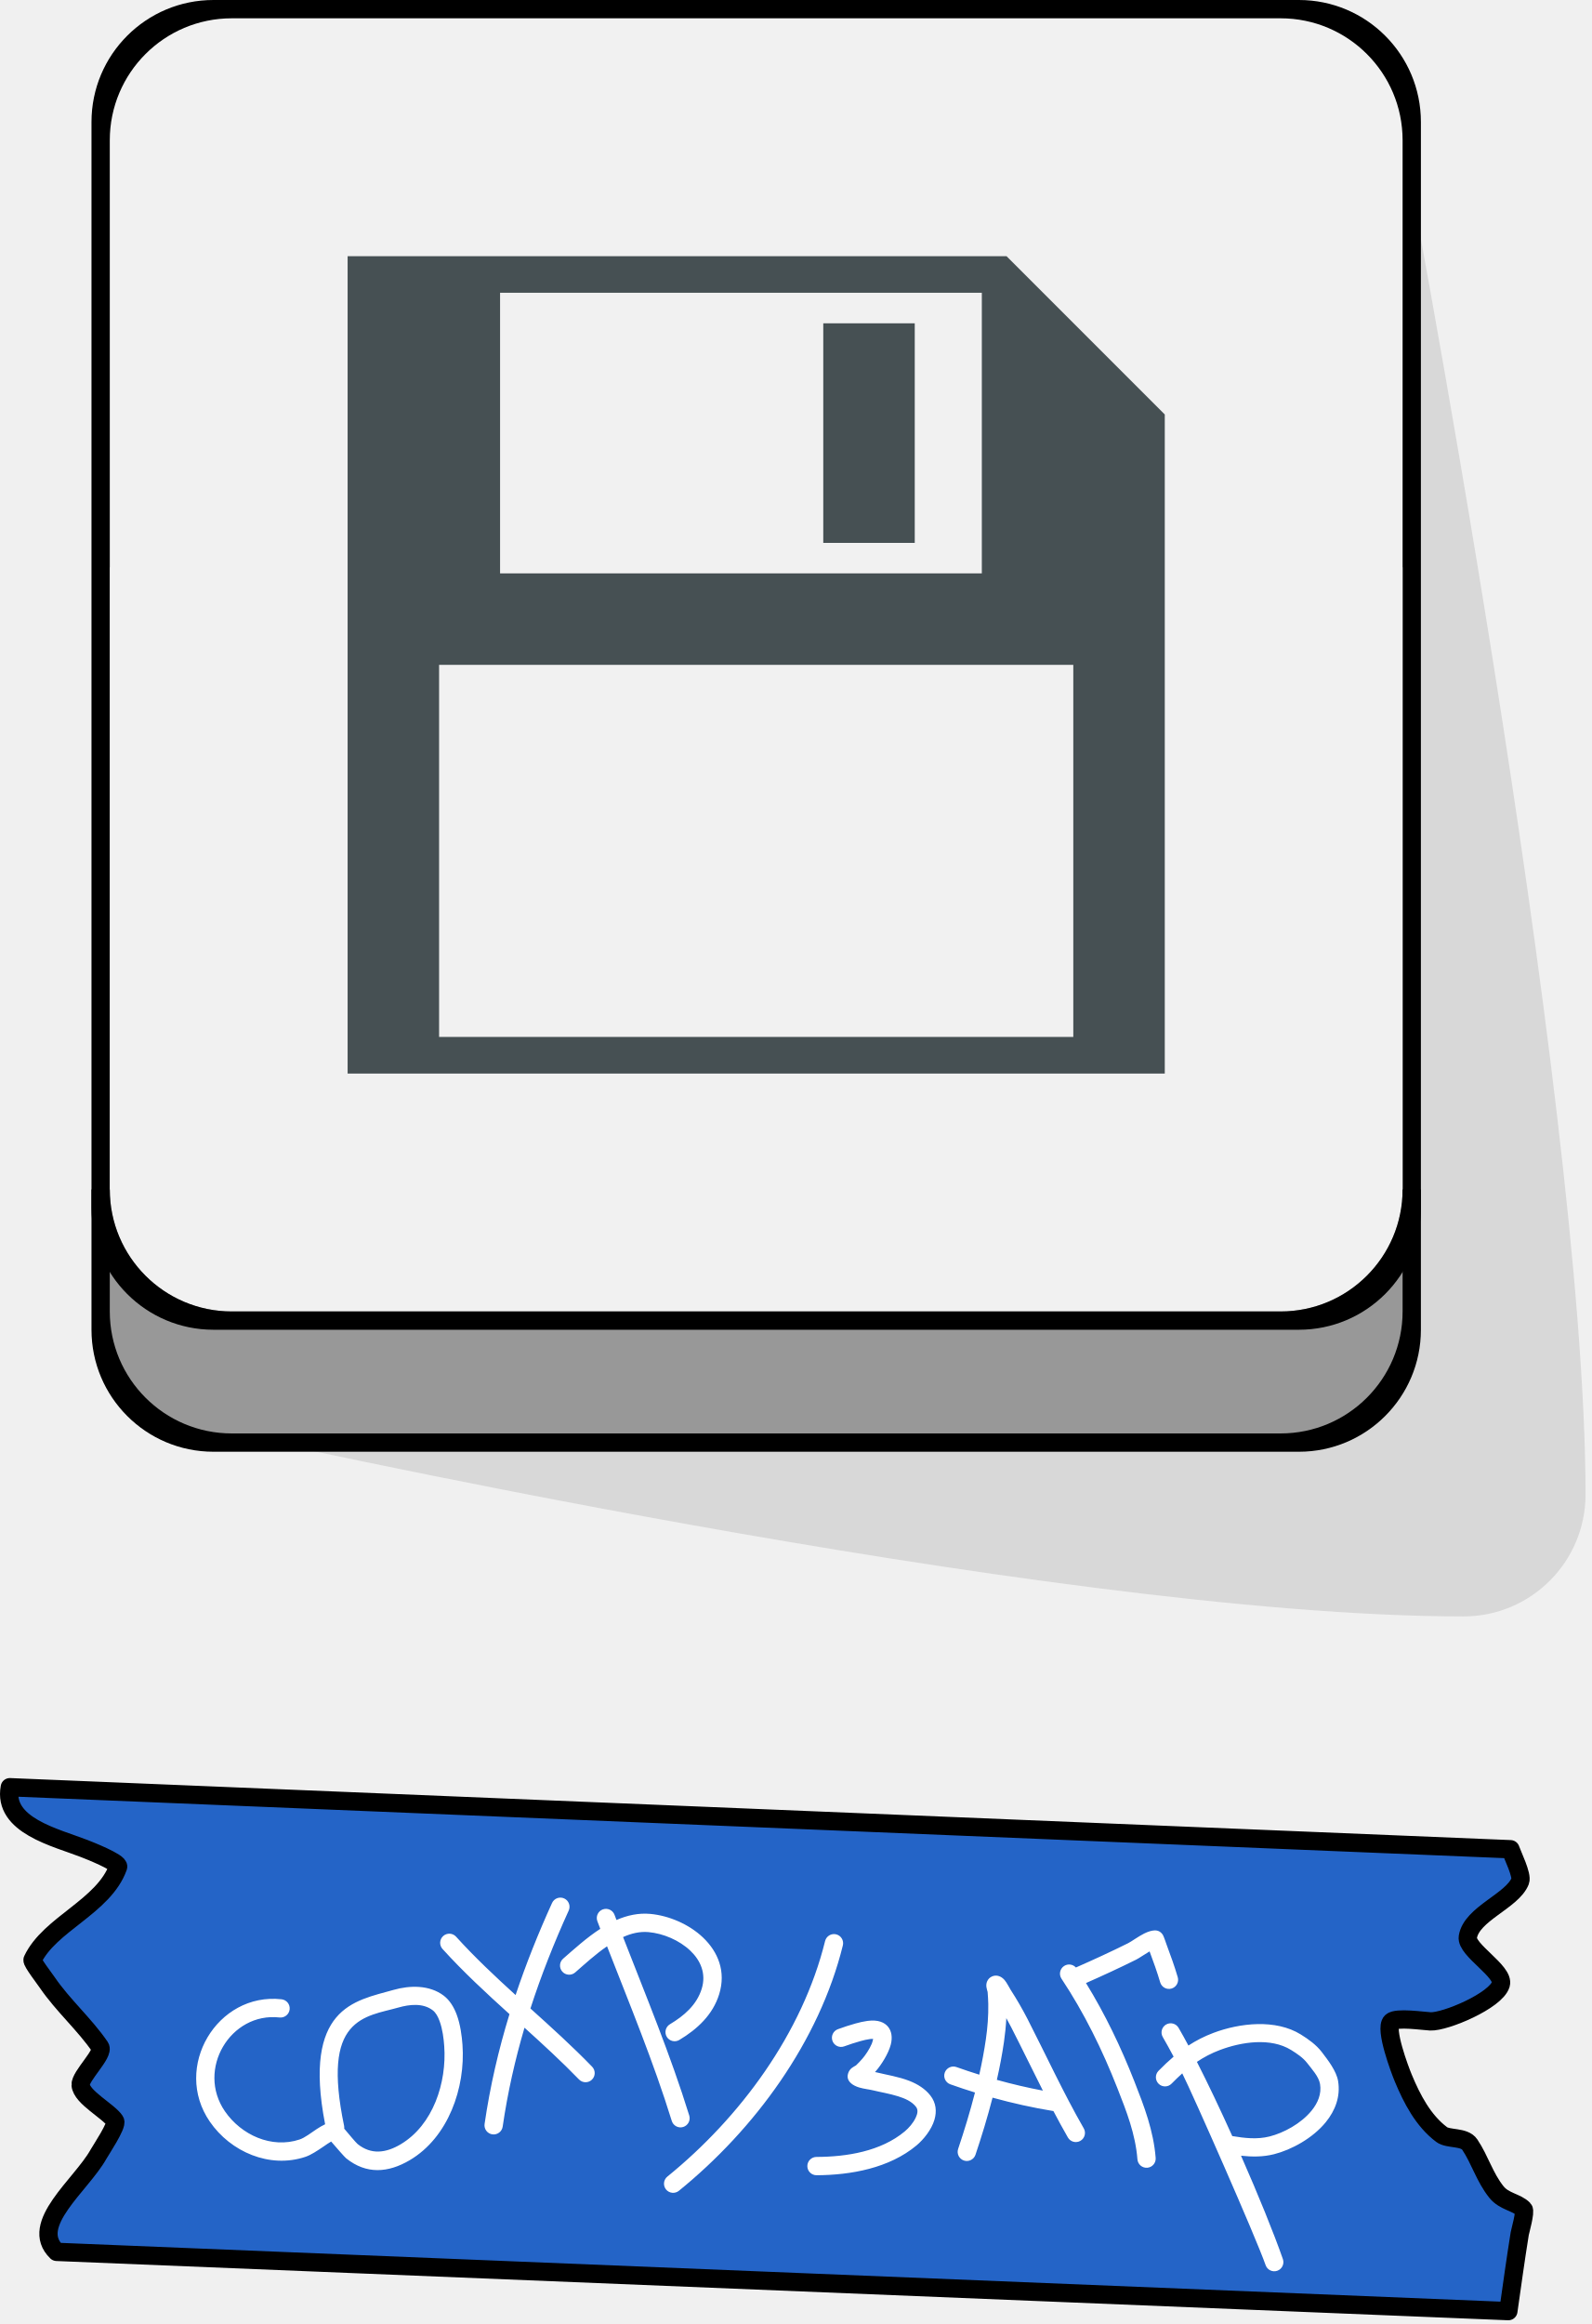
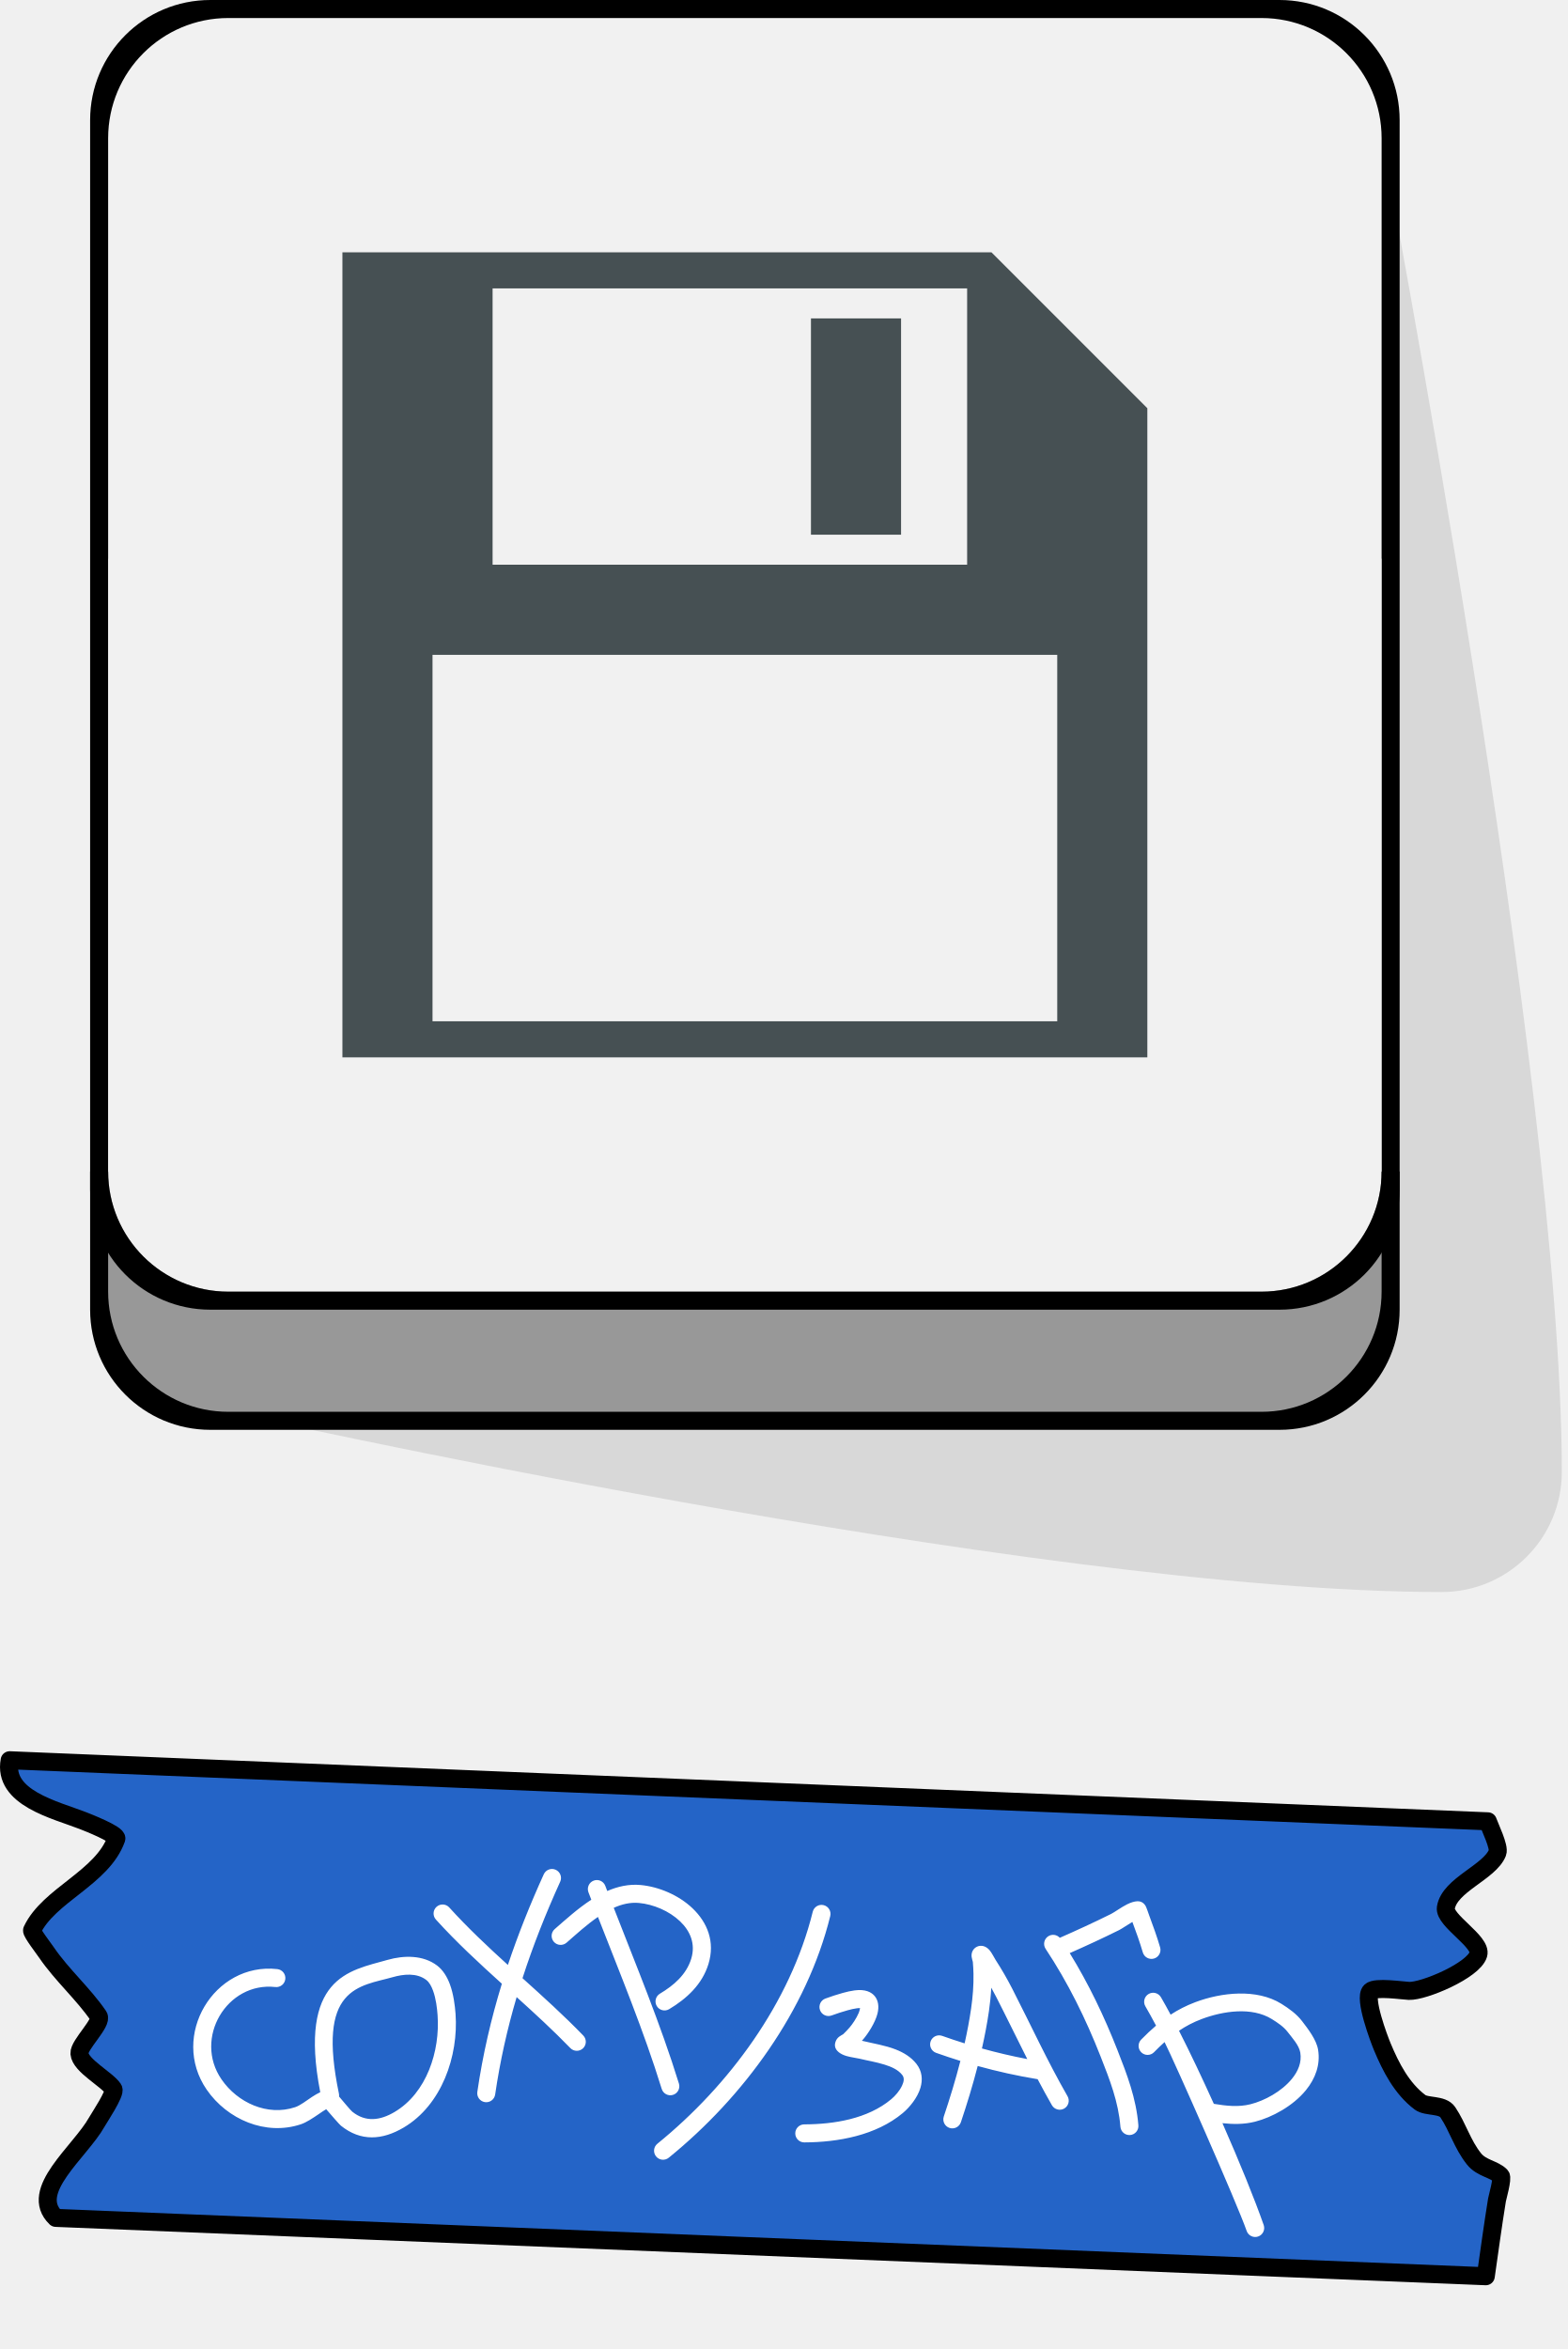
- <svg xmlns="http://www.w3.org/2000/svg" width="100%" height="100%" viewBox="0 0 261 381" version="1.1" xml:space="preserve" style="fill-rule:evenodd;clip-rule:evenodd;stroke-linecap:round;stroke-linejoin:round;stroke-miterlimit:1.5;">
+ <svg xmlns="http://www.w3.org/2000/svg" width="100%" height="100%" viewBox="0 0 261 391" version="1.1" xml:space="preserve" style="fill-rule:evenodd;clip-rule:evenodd;stroke-linecap:round;stroke-linejoin:round;stroke-miterlimit:1.5;">
  <path id="menu-tape2" d="M1.609,293C0.429,299.264 9.145,301.232 13.824,303.056C14.459,303.304 19.629,305.323 19.365,306.062C17.041,312.587 8.114,315.407 5.34,321.299C5.193,321.612 7.357,324.444 7.749,325.017C10.319,328.777 13.89,331.884 16.411,335.579C17.142,336.65 13.107,340.372 13.225,341.818C13.392,343.859 17.815,346.095 18.874,347.722C19.291,348.362 16.5,352.538 16.137,353.188C13.33,358.214 4.638,364.688 9.294,369.175L247.344,378.888C247.947,374.651 248.528,370.418 249.209,366.192C249.272,365.8 250.204,362.565 249.837,362.184C248.716,361.024 246.662,360.961 245.38,359.355C243.431,356.911 242.692,354.079 241.019,351.586C240.111,350.233 237.501,350.765 236.395,349.932C233.371,347.652 231.543,344.109 230.115,340.685C229.568,339.373 226.995,332.574 228.175,331.45C228.992,330.671 233.452,331.342 234.56,331.39C237.003,331.496 245.302,327.999 246.106,325.317C246.738,323.209 240.364,319.668 240.699,317.553C241.303,313.733 248.004,311.655 249.284,308.388C249.657,307.436 248.027,304.155 247.69,303.165L1.609,293Z" style="fill:rgb(36,100,199);" />
-   <clipPath id="_clip1">
-     <path d="M1.609,293C0.429,299.264 9.145,301.232 13.824,303.056C14.459,303.304 19.629,305.323 19.365,306.062C17.041,312.587 8.114,315.407 5.34,321.299C5.193,321.612 7.357,324.444 7.749,325.017C10.319,328.777 13.89,331.884 16.411,335.579C17.142,336.65 13.107,340.372 13.225,341.818C13.392,343.859 17.815,346.095 18.874,347.722C19.291,348.362 16.5,352.538 16.137,353.188C13.33,358.214 4.638,364.688 9.294,369.175L247.344,378.888C247.947,374.651 248.528,370.418 249.209,366.192C249.272,365.8 250.204,362.565 249.837,362.184C248.716,361.024 246.662,360.961 245.38,359.355C243.431,356.911 242.692,354.079 241.019,351.586C240.111,350.233 237.501,350.765 236.395,349.932C233.371,347.652 231.543,344.109 230.115,340.685C229.568,339.373 226.995,332.574 228.175,331.45C228.992,330.671 233.452,331.342 234.56,331.39C237.003,331.496 245.302,327.999 246.106,325.317C246.738,323.209 240.364,319.668 240.699,317.553C241.303,313.733 248.004,311.655 249.284,308.388C249.657,307.436 248.027,304.155 247.69,303.165L1.609,293Z" />
-   </clipPath>
-   <g clip-path="url(#_clip1)">
-     <path d="M192.452,337.171C191.825,335.989 191.229,334.909 190.675,333.956C190.259,333.241 190.502,332.322 191.217,331.905C191.933,331.489 192.852,331.732 193.268,332.448C193.774,333.317 194.314,334.291 194.879,335.349C196.122,334.538 197.462,333.847 198.977,333.275C203.324,331.637 209.199,330.983 213.314,333.537C214.563,334.313 215.854,335.236 216.76,336.424C217.736,337.703 219.158,339.517 219.428,341.188C219.834,343.691 218.972,345.989 217.406,347.913C215.264,350.543 211.772,352.447 208.915,353.166C207.115,353.62 205.31,353.605 203.507,353.411C206.325,359.809 208.872,366.068 210.372,370.362C210.645,371.144 210.232,372 209.45,372.273C208.669,372.546 207.813,372.133 207.54,371.351C205.921,366.716 195.543,343.217 193.871,339.913C193.281,340.44 192.702,341.002 192.117,341.598C191.538,342.19 190.587,342.199 189.996,341.62C189.405,341.04 189.395,340.09 189.974,339.499C190.797,338.659 191.612,337.883 192.452,337.171ZM111.328,359.161C123.774,349.058 134.323,334.684 138.214,318.935C138.413,318.131 137.922,317.317 137.118,317.119C136.314,316.92 135.501,317.412 135.302,318.215C131.564,333.344 121.393,347.127 109.438,356.832C108.795,357.354 108.697,358.299 109.218,358.942C109.74,359.585 110.686,359.683 111.328,359.161ZM143.18,334.262C143.03,334.258 142.834,334.259 142.654,334.284C142.133,334.355 141.621,334.478 141.114,334.618C140.209,334.868 139.315,335.164 138.434,335.485C137.656,335.769 136.794,335.367 136.511,334.59C136.227,333.812 136.629,332.95 137.406,332.667C138.363,332.318 139.333,331.998 140.315,331.726C140.95,331.551 141.593,331.401 142.246,331.312C144.061,331.063 145.07,331.604 145.611,332.251C146.198,332.953 146.381,333.999 146.074,335.191C145.688,336.694 144.5,338.523 143.705,339.445C143.632,339.529 143.558,339.613 143.484,339.696C143.613,339.72 143.731,339.744 143.833,339.769C145.4,340.154 147.381,340.461 149.111,341.138C150.48,341.673 151.697,342.434 152.56,343.534C153.511,344.747 153.635,346.143 153.231,347.519C152.749,349.161 151.433,350.772 150.291,351.726C145.845,355.442 139.532,356.591 133.897,356.611C133.069,356.614 132.394,355.945 132.391,355.117C132.388,354.289 133.058,353.614 133.886,353.611C138.852,353.594 144.449,352.699 148.367,349.424C149.011,348.886 149.756,348.054 150.173,347.147C150.444,346.556 150.617,345.917 150.2,345.386C149.505,344.5 148.409,344.027 147.265,343.668C145.854,343.226 144.348,342.985 143.117,342.682C142.586,342.552 141.626,342.447 140.889,342.224C140.362,342.065 139.918,341.839 139.614,341.585C138.904,340.991 138.896,340.348 139.141,339.742C139.232,339.516 139.399,339.255 139.683,339.027C139.833,338.906 140.251,338.669 140.368,338.603C140.743,338.248 141.097,337.875 141.434,337.484C141.905,336.939 142.57,335.97 142.964,335.035C143.06,334.807 143.136,334.482 143.18,334.262ZM53.314,348.255C51.439,338.612 52.749,333.611 55.101,330.789C57.559,327.842 61.306,327.145 64.52,326.23C67.217,325.462 70.436,325.395 72.776,327.181C73.724,327.904 74.425,329.016 74.897,330.294C75.498,331.921 75.737,333.819 75.838,335.217C76.345,342.249 73.53,350.402 67.193,354.142C63.638,356.24 60.066,356.489 56.763,353.836C56.492,353.617 55.105,352.019 54.304,351.087C53.916,351.301 53.505,351.599 53.078,351.889C52.06,352.58 51.008,353.287 50.079,353.597C44.214,355.553 37.82,352.784 34.409,347.829C28.255,338.887 35.633,326.59 46.173,327.766C46.996,327.858 47.589,328.6 47.497,329.423C47.405,330.246 46.663,330.839 45.84,330.748C37.774,329.847 32.171,339.284 36.881,346.128C39.555,350.013 44.531,352.285 49.13,350.751C50.01,350.458 50.997,349.658 51.949,349.035C52.413,348.731 52.873,348.462 53.314,348.255ZM176.429,322.554C179.313,321.287 182.149,319.985 184.977,318.578C185.552,318.292 186.657,317.47 187.615,316.99C188.253,316.67 188.861,316.489 189.332,316.472C189.583,316.463 190.264,316.483 190.712,317.248C190.854,317.492 191.269,318.718 191.323,318.864C191.972,320.612 192.607,322.356 193.13,324.147C193.362,324.941 192.905,325.775 192.111,326.007C191.316,326.239 190.482,325.782 190.25,324.988C189.748,323.268 189.136,321.593 188.513,319.915C187.67,320.403 186.803,321.021 186.312,321.265C183.588,322.619 180.858,323.879 178.083,325.104C181.229,330.212 183.82,335.63 186.015,341.217C187.632,345.33 189.158,349.311 189.51,353.769C189.576,354.595 188.959,355.318 188.133,355.383C187.308,355.448 186.585,354.831 186.52,354.006C186.191,349.85 184.73,346.149 183.223,342.314C180.762,336.052 177.794,330.005 174.067,324.391C173.61,323.702 173.798,322.77 174.488,322.312C175.114,321.896 175.939,322.013 176.429,322.554ZM160.585,340.126C161.022,338.175 161.39,336.228 161.666,334.314C161.942,332.401 162.095,330.475 162.06,328.541C162.048,327.883 162.003,327.224 161.953,326.567C161.925,326.471 161.779,325.949 161.754,325.75C161.704,325.358 161.78,325.045 161.87,324.836C162.031,324.461 162.292,324.208 162.618,324.049C162.91,323.905 163.322,323.788 163.88,323.993C164.132,324.085 164.442,324.277 164.729,324.606C165.1,325.033 165.543,325.927 165.737,326.227C166.738,327.775 167.668,329.381 168.509,331.022C171.565,336.986 174.377,343.108 177.718,348.927C178.13,349.645 177.882,350.563 177.164,350.975C176.446,351.387 175.528,351.139 175.116,350.421C174.297,348.994 173.509,347.549 172.741,346.092C169.376,345.54 166.045,344.801 162.761,343.893C161.94,347.084 160.973,350.245 159.962,353.253C159.698,354.038 158.847,354.461 158.062,354.197C157.277,353.933 156.854,353.082 157.118,352.297C158.117,349.326 159.073,346.202 159.881,343.049C158.524,342.629 157.176,342.18 155.836,341.704C155.056,341.426 154.648,340.568 154.926,339.788C155.203,339.008 156.062,338.6 156.842,338.877C158.082,339.318 159.33,339.735 160.585,340.126ZM56.445,348.976C57.175,349.84 58.376,351.283 58.643,351.497C60.866,353.284 63.274,352.971 65.669,351.558C71.044,348.386 73.276,341.398 72.846,335.433C72.762,334.269 72.583,332.687 72.083,331.333C71.82,330.622 71.484,329.968 70.956,329.566C69.37,328.355 67.17,328.594 65.342,329.115C62.666,329.877 59.452,330.256 57.406,332.71C55.323,335.208 54.597,339.722 56.423,348.499C56.457,348.66 56.463,348.821 56.445,348.976ZM202.073,350.192C204.108,350.529 206.148,350.769 208.183,350.257C210.499,349.674 213.343,348.151 215.079,346.019C216.098,344.767 216.731,343.296 216.467,341.668C216.268,340.44 215.092,339.183 214.375,338.243C213.687,337.342 212.679,336.675 211.731,336.086C208.375,334.003 203.581,334.746 200.035,336.083C198.636,336.61 197.409,337.26 196.274,338.025C198.11,341.628 200.122,345.871 202.073,350.192ZM84.549,327.073C86.257,321.963 88.268,316.949 90.527,311.977C90.87,311.223 91.76,310.889 92.513,311.232C93.267,311.574 93.601,312.464 93.258,313.218C90.859,318.499 88.743,323.829 86.983,329.275C90.427,332.382 93.87,335.487 97.099,338.821C97.675,339.415 97.66,340.366 97.066,340.942C96.471,341.518 95.521,341.503 94.945,340.908C92.083,337.955 89.056,335.179 86.009,332.425C84.455,337.693 83.242,343.078 82.432,348.639C82.313,349.459 81.551,350.027 80.731,349.908C79.912,349.788 79.344,349.026 79.463,348.207C80.365,342.016 81.753,336.039 83.546,330.2C79.763,326.777 76.01,323.318 72.567,319.518C72.011,318.905 72.058,317.955 72.671,317.399C73.285,316.843 74.234,316.89 74.79,317.504C77.861,320.893 81.182,324.011 84.549,327.073ZM98.436,316.215C98.277,315.801 98.119,315.387 97.961,314.973C97.667,314.199 98.057,313.332 98.831,313.038C99.605,312.744 100.472,313.134 100.766,313.907C100.875,314.194 100.984,314.48 101.093,314.766C102.859,313.997 104.715,313.591 106.635,313.767C109.663,314.043 112.986,315.447 115.287,317.643C117.751,319.994 119.079,323.211 117.937,326.924C116.899,330.303 114.332,332.681 111.394,334.434C110.683,334.858 109.762,334.626 109.337,333.915C108.913,333.204 109.146,332.282 109.857,331.858C112.161,330.483 114.255,328.692 115.07,326.043C115.838,323.543 114.875,321.396 113.216,319.813C111.394,318.075 108.759,316.973 106.363,316.754C104.905,316.621 103.507,316.964 102.173,317.565C105.943,327.26 109.954,336.892 113.025,346.823C113.27,347.614 112.826,348.454 112.035,348.699C111.244,348.944 110.404,348.5 110.159,347.709C107.154,337.991 103.24,328.563 99.544,319.08C97.632,320.393 95.879,322.007 94.317,323.368C93.692,323.911 92.744,323.846 92.2,323.221C91.657,322.597 91.722,321.649 92.347,321.105C94.149,319.536 96.199,317.667 98.436,316.215ZM171.014,342.74C169.272,339.296 167.595,335.817 165.839,332.39C165.575,331.875 165.302,331.364 165.02,330.858C164.955,332.157 164.821,333.452 164.636,334.742C164.34,336.794 163.941,338.883 163.468,340.975C165.957,341.667 168.474,342.257 171.014,342.74Z" style="fill:white;" />
+   <g>
+     <clipPath id="_clip1">
+       <path d="M1.609,293C0.429,299.264 9.145,301.232 13.824,303.056C14.459,303.304 19.629,305.323 19.365,306.062C17.041,312.587 8.114,315.407 5.34,321.299C5.193,321.612 7.357,324.444 7.749,325.017C10.319,328.777 13.89,331.884 16.411,335.579C17.142,336.65 13.107,340.372 13.225,341.818C13.392,343.859 17.815,346.095 18.874,347.722C19.291,348.362 16.5,352.538 16.137,353.188C13.33,358.214 4.638,364.688 9.294,369.175L247.344,378.888C247.947,374.651 248.528,370.418 249.209,366.192C249.272,365.8 250.204,362.565 249.837,362.184C248.716,361.024 246.662,360.961 245.38,359.355C243.431,356.911 242.692,354.079 241.019,351.586C240.111,350.233 237.501,350.765 236.395,349.932C233.371,347.652 231.543,344.109 230.115,340.685C229.568,339.373 226.995,332.574 228.175,331.45C228.992,330.671 233.452,331.342 234.56,331.39C237.003,331.496 245.302,327.999 246.106,325.317C246.738,323.209 240.364,319.668 240.699,317.553C241.303,313.733 248.004,311.655 249.284,308.388C249.657,307.436 248.027,304.155 247.69,303.165L1.609,293Z" />
+     </clipPath>
+     <g clip-path="url(#_clip1)">
+       <path d="M192.452,337.171C191.825,335.989 191.229,334.909 190.675,333.956C190.259,333.241 190.502,332.322 191.217,331.905C191.933,331.489 192.852,331.732 193.268,332.448C193.774,333.317 194.314,334.291 194.879,335.349C196.122,334.538 197.462,333.847 198.977,333.275C203.324,331.637 209.199,330.983 213.314,333.537C214.563,334.313 215.854,335.236 216.76,336.424C217.736,337.703 219.158,339.517 219.428,341.188C219.834,343.691 218.972,345.989 217.406,347.913C215.264,350.543 211.772,352.447 208.915,353.166C207.115,353.62 205.31,353.605 203.507,353.411C206.325,359.809 208.872,366.068 210.372,370.362C210.645,371.144 210.232,372 209.45,372.273C208.669,372.546 207.813,372.133 207.54,371.351C205.921,366.716 195.543,343.217 193.871,339.913C193.281,340.44 192.702,341.002 192.117,341.598C191.538,342.19 190.587,342.199 189.996,341.62C189.405,341.04 189.395,340.09 189.974,339.499C190.797,338.659 191.612,337.883 192.452,337.171ZM111.328,359.161C123.774,349.058 134.323,334.684 138.214,318.935C138.413,318.131 137.922,317.317 137.118,317.119C136.314,316.92 135.501,317.412 135.302,318.215C131.564,333.344 121.393,347.127 109.438,356.832C108.795,357.354 108.697,358.299 109.218,358.942C109.74,359.585 110.686,359.683 111.328,359.161ZM143.18,334.262C143.03,334.258 142.834,334.259 142.654,334.284C142.133,334.355 141.621,334.478 141.114,334.618C140.209,334.868 139.315,335.164 138.434,335.485C137.656,335.769 136.794,335.367 136.511,334.59C136.227,333.812 136.629,332.95 137.406,332.667C138.363,332.318 139.333,331.998 140.315,331.726C140.95,331.551 141.593,331.401 142.246,331.312C144.061,331.063 145.07,331.604 145.611,332.251C146.198,332.953 146.381,333.999 146.074,335.191C145.688,336.694 144.5,338.523 143.705,339.445C143.632,339.529 143.558,339.613 143.484,339.696C143.613,339.72 143.731,339.744 143.833,339.769C145.4,340.154 147.381,340.461 149.111,341.138C150.48,341.673 151.697,342.434 152.56,343.534C153.511,344.747 153.635,346.143 153.231,347.519C152.749,349.161 151.433,350.772 150.291,351.726C145.845,355.442 139.532,356.591 133.897,356.611C133.069,356.614 132.394,355.945 132.391,355.117C132.388,354.289 133.058,353.614 133.886,353.611C138.852,353.594 144.449,352.699 148.367,349.424C149.011,348.886 149.756,348.054 150.173,347.147C150.444,346.556 150.617,345.917 150.2,345.386C149.505,344.5 148.409,344.027 147.265,343.668C145.854,343.226 144.348,342.985 143.117,342.682C142.586,342.552 141.626,342.447 140.889,342.224C140.362,342.065 139.918,341.839 139.614,341.585C138.904,340.991 138.896,340.348 139.141,339.742C139.232,339.516 139.399,339.255 139.683,339.027C139.833,338.906 140.251,338.669 140.368,338.603C140.743,338.248 141.097,337.875 141.434,337.484C141.905,336.939 142.57,335.97 142.964,335.035C143.06,334.807 143.136,334.482 143.18,334.262ZM53.314,348.255C51.439,338.612 52.749,333.611 55.101,330.789C57.559,327.842 61.306,327.145 64.52,326.23C67.217,325.462 70.436,325.395 72.776,327.181C73.724,327.904 74.425,329.016 74.897,330.294C75.498,331.921 75.737,333.819 75.838,335.217C76.345,342.249 73.53,350.402 67.193,354.142C63.638,356.24 60.066,356.489 56.763,353.836C56.492,353.617 55.105,352.019 54.304,351.087C53.916,351.301 53.505,351.599 53.078,351.889C52.06,352.58 51.008,353.287 50.079,353.597C44.214,355.553 37.82,352.784 34.409,347.829C28.255,338.887 35.633,326.59 46.173,327.766C46.996,327.858 47.589,328.6 47.497,329.423C47.405,330.246 46.663,330.839 45.84,330.748C37.774,329.847 32.171,339.284 36.881,346.128C39.555,350.013 44.531,352.285 49.13,350.751C50.01,350.458 50.997,349.658 51.949,349.035C52.413,348.731 52.873,348.462 53.314,348.255ZM176.429,322.554C179.313,321.287 182.149,319.985 184.977,318.578C185.552,318.292 186.657,317.47 187.615,316.99C188.253,316.67 188.861,316.489 189.332,316.472C189.583,316.463 190.264,316.483 190.712,317.248C190.854,317.492 191.269,318.718 191.323,318.864C191.972,320.612 192.607,322.356 193.13,324.147C193.362,324.941 192.905,325.775 192.111,326.007C191.316,326.239 190.482,325.782 190.25,324.988C189.748,323.268 189.136,321.593 188.513,319.915C187.67,320.403 186.803,321.021 186.312,321.265C183.588,322.619 180.858,323.879 178.083,325.104C181.229,330.212 183.82,335.63 186.015,341.217C187.632,345.33 189.158,349.311 189.51,353.769C189.576,354.595 188.959,355.318 188.133,355.383C187.308,355.448 186.585,354.831 186.52,354.006C186.191,349.85 184.73,346.149 183.223,342.314C180.762,336.052 177.794,330.005 174.067,324.391C173.61,323.702 173.798,322.77 174.488,322.312C175.114,321.896 175.939,322.013 176.429,322.554ZM160.585,340.126C161.022,338.175 161.39,336.228 161.666,334.314C161.942,332.401 162.095,330.475 162.06,328.541C162.048,327.883 162.003,327.224 161.953,326.567C161.925,326.471 161.779,325.949 161.754,325.75C161.704,325.358 161.78,325.045 161.87,324.836C162.031,324.461 162.292,324.208 162.618,324.049C162.91,323.905 163.322,323.788 163.88,323.993C164.132,324.085 164.442,324.277 164.729,324.606C165.1,325.033 165.543,325.927 165.737,326.227C166.738,327.775 167.668,329.381 168.509,331.022C171.565,336.986 174.377,343.108 177.718,348.927C178.13,349.645 177.882,350.563 177.164,350.975C176.446,351.387 175.528,351.139 175.116,350.421C174.297,348.994 173.509,347.549 172.741,346.092C169.376,345.54 166.045,344.801 162.761,343.893C161.94,347.084 160.973,350.245 159.962,353.253C159.698,354.038 158.847,354.461 158.062,354.197C157.277,353.933 156.854,353.082 157.118,352.297C158.117,349.326 159.073,346.202 159.881,343.049C158.524,342.629 157.176,342.18 155.836,341.704C155.056,341.426 154.648,340.568 154.926,339.788C155.203,339.008 156.062,338.6 156.842,338.877C158.082,339.318 159.33,339.735 160.585,340.126ZM56.445,348.976C57.175,349.84 58.376,351.283 58.643,351.497C60.866,353.284 63.274,352.971 65.669,351.558C71.044,348.386 73.276,341.398 72.846,335.433C72.762,334.269 72.583,332.687 72.083,331.333C71.82,330.622 71.484,329.968 70.956,329.566C69.37,328.355 67.17,328.594 65.342,329.115C62.666,329.877 59.452,330.256 57.406,332.71C55.323,335.208 54.597,339.722 56.423,348.499C56.457,348.66 56.463,348.821 56.445,348.976ZM202.073,350.192C204.108,350.529 206.148,350.769 208.183,350.257C210.499,349.674 213.343,348.151 215.079,346.019C216.098,344.767 216.731,343.296 216.467,341.668C216.268,340.44 215.092,339.183 214.375,338.243C213.687,337.342 212.679,336.675 211.731,336.086C208.375,334.003 203.581,334.746 200.035,336.083C198.636,336.61 197.409,337.26 196.274,338.025C198.11,341.628 200.122,345.871 202.073,350.192ZM84.549,327.073C86.257,321.963 88.268,316.949 90.527,311.977C90.87,311.223 91.76,310.889 92.513,311.232C93.267,311.574 93.601,312.464 93.258,313.218C90.859,318.499 88.743,323.829 86.983,329.275C90.427,332.382 93.87,335.487 97.099,338.821C97.675,339.415 97.66,340.366 97.066,340.942C96.471,341.518 95.521,341.503 94.945,340.908C92.083,337.955 89.056,335.179 86.009,332.425C84.455,337.693 83.242,343.078 82.432,348.639C82.313,349.459 81.551,350.027 80.731,349.908C79.912,349.788 79.344,349.026 79.463,348.207C80.365,342.016 81.753,336.039 83.546,330.2C79.763,326.777 76.01,323.318 72.567,319.518C72.011,318.905 72.058,317.955 72.671,317.399C73.285,316.843 74.234,316.89 74.79,317.504C77.861,320.893 81.182,324.011 84.549,327.073ZM98.436,316.215C98.277,315.801 98.119,315.387 97.961,314.973C97.667,314.199 98.057,313.332 98.831,313.038C99.605,312.744 100.472,313.134 100.766,313.907C100.875,314.194 100.984,314.48 101.093,314.766C102.859,313.997 104.715,313.591 106.635,313.767C109.663,314.043 112.986,315.447 115.287,317.643C117.751,319.994 119.079,323.211 117.937,326.924C116.899,330.303 114.332,332.681 111.394,334.434C110.683,334.858 109.762,334.626 109.337,333.915C108.913,333.204 109.146,332.282 109.857,331.858C112.161,330.483 114.255,328.692 115.07,326.043C115.838,323.543 114.875,321.396 113.216,319.813C111.394,318.075 108.759,316.973 106.363,316.754C104.905,316.621 103.507,316.964 102.173,317.565C105.943,327.26 109.954,336.892 113.025,346.823C113.27,347.614 112.826,348.454 112.035,348.699C111.244,348.944 110.404,348.5 110.159,347.709C107.154,337.991 103.24,328.563 99.544,319.08C97.632,320.393 95.879,322.007 94.317,323.368C93.692,323.911 92.744,323.846 92.2,323.221C91.657,322.597 91.722,321.649 92.347,321.105C94.149,319.536 96.199,317.667 98.436,316.215ZM171.014,342.74C169.272,339.296 167.595,335.817 165.839,332.39C165.575,331.875 165.302,331.364 165.02,330.858C164.955,332.157 164.821,333.452 164.636,334.742C164.34,336.794 163.941,338.883 163.468,340.975C165.957,341.667 168.474,342.257 171.014,342.74Z" style="fill:white;" />
+     </g>
  </g>
  <path d="M1.609,293C0.429,299.264 9.145,301.232 13.824,303.056C14.459,303.304 19.629,305.323 19.365,306.062C17.041,312.587 8.114,315.407 5.34,321.299C5.193,321.612 7.357,324.444 7.749,325.017C10.319,328.777 13.89,331.884 16.411,335.579C17.142,336.65 13.107,340.372 13.225,341.818C13.392,343.859 17.815,346.095 18.874,347.722C19.291,348.362 16.5,352.538 16.137,353.188C13.33,358.214 4.638,364.688 9.294,369.175L247.344,378.888C247.947,374.651 248.528,370.418 249.209,366.192C249.272,365.8 250.204,362.565 249.837,362.184C248.716,361.024 246.662,360.961 245.38,359.355C243.431,356.911 242.692,354.079 241.019,351.586C240.111,350.233 237.501,350.765 236.395,349.932C233.371,347.652 231.543,344.109 230.115,340.685C229.568,339.373 226.995,332.574 228.175,331.45C228.992,330.671 233.452,331.342 234.56,331.39C237.003,331.496 245.302,327.999 246.106,325.317C246.738,323.209 240.364,319.668 240.699,317.553C241.303,313.733 248.004,311.655 249.284,308.388C249.657,307.436 248.027,304.155 247.69,303.165L1.609,293Z" style="fill:none;stroke:black;stroke-width:3px;" />
  <g id="menu-button-2">
-     <path id="button-play-outline" d="M15.003,218L15.003,20C15.003,8.954 23.957,0 35.003,0C122.526,0 125.479,0 213.003,0C224.049,0 233.003,8.954 233.003,20C233.003,173.83 233.003,218 233.003,218C233.003,229.046 224.049,238 213.003,238C144.63,238 74.65,238 35.003,238C23.957,238 15.003,229.046 15.003,218Z" />
-     <path id="button-play-shadow" d="M230.003,23C230.003,23 260.003,179.663 260.003,245C260.003,256.046 251.049,265 240.003,265C171.63,265 38.003,235 38.003,235L38.003,235L220.003,225L230.003,23L230.003,23Z" style="fill-opacity:0.1;" />
-     <path id="button-play-bottom" d="M230.003,93L18.003,93C18.003,93 18.003,61.17 18.003,215C18.003,226.046 26.957,235 38.003,235C77.65,235 141.63,235 210.003,235C221.049,235 230.003,226.046 230.003,215C230.003,61.17 230.003,93 230.003,93Z" style="fill:rgb(152,152,152);" />
-     <path id="button-play-top" d="M230.003,23C230.003,11.954 221.049,3 210.003,3C122.479,3 125.526,3 38.003,3C26.957,3 18.003,11.954 18.003,23C18.003,176.83 18.003,99.987 18.003,195C18.003,206.046 26.957,215 38.003,215C77.65,215 141.63,215 210.003,215C221.049,215 230.003,206.046 230.003,195C230.003,41.17 230.003,114.047 230.003,23Z" style="fill:rgb(241,241,241);" />
-     <path id="button-play-bottom1" d="M15.003,195L18.003,195C18.003,206.046 26.957,215 38.003,215C77.65,215 141.63,215 210.003,215C221.049,215 230.003,206.046 230.003,195L233.003,195L233.003,198C233.003,209.046 224.049,218 213.003,218C144.63,218 74.65,218 35.003,218C23.957,218 15.003,209.046 15.003,198L15.003,195Z" />
-     <path d="M191.003,67.949L165.054,42L57.003,42L57.003,176L191.003,176C191.003,176 191.003,106.908 191.003,67.949ZM176.003,109L72.003,109L72.003,170L176.003,170L176.003,109ZM161.003,48L82.003,48L82.003,94L161.003,94L161.003,48ZM150.003,53L135.003,53L135.003,89L150.003,89L150.003,53Z" style="fill:rgb(70,80,83);" />
+     <path id="button-play-outline" d="M15.003,218L15.003,20C15.003,8.954 23.957,0 35.003,0L213.003,0C224.049,0 233.003,8.954 233.003,20L233.003,218C233.003,229.046 224.049,238 213.003,238L35.003,238C23.957,238 15.003,229.046 15.003,218Z" />
+     <path id="button-play-shadow" d="M230.003,23C230.003,23 260.003,179.663 260.003,245C260.003,256.046 251.049,265 240.003,265C171.63,265 38.003,235 38.003,235L220.003,225L230.003,23Z" style="fill-opacity:0.1;" />
+     <path id="button-play-bottom" d="M230.003,93L18.003,93C18.003,93 18.003,61.17 18.003,215C18.003,226.046 26.957,235 38.003,235L210.003,235C221.049,235 230.003,226.046 230.003,215C230.003,61.17 230.003,93 230.003,93Z" style="fill:rgb(152,152,152);" />
+     <path id="button-play-top" d="M230.003,23C230.003,11.954 221.049,3 210.003,3L38.003,3C26.957,3 18.003,11.954 18.003,23L18.003,195C18.003,206.046 26.957,215 38.003,215L210.003,215C221.049,215 230.003,206.046 230.003,195L230.003,23Z" style="fill:rgb(241,241,241);" />
+     <path id="button-play-bottom1" d="M15.003,195L18.003,195C18.003,206.046 26.957,215 38.003,215L210.003,215C221.049,215 230.003,206.046 230.003,195L233.003,195L233.003,198C233.003,209.046 224.049,218 213.003,218L35.003,218C23.957,218 15.003,209.046 15.003,198L15.003,195Z" />
+     <path d="M191.003,67.949L165.054,42L57.003,42L57.003,176L191.003,176L191.003,67.949ZM176.003,109L72.003,109L72.003,170L176.003,170L176.003,109ZM161.003,48L82.003,48L82.003,94L161.003,94L161.003,48ZM150.003,53L135.003,53L135.003,89L150.003,89L150.003,53Z" style="fill:rgb(70,80,83);" />
  </g>
</svg>
